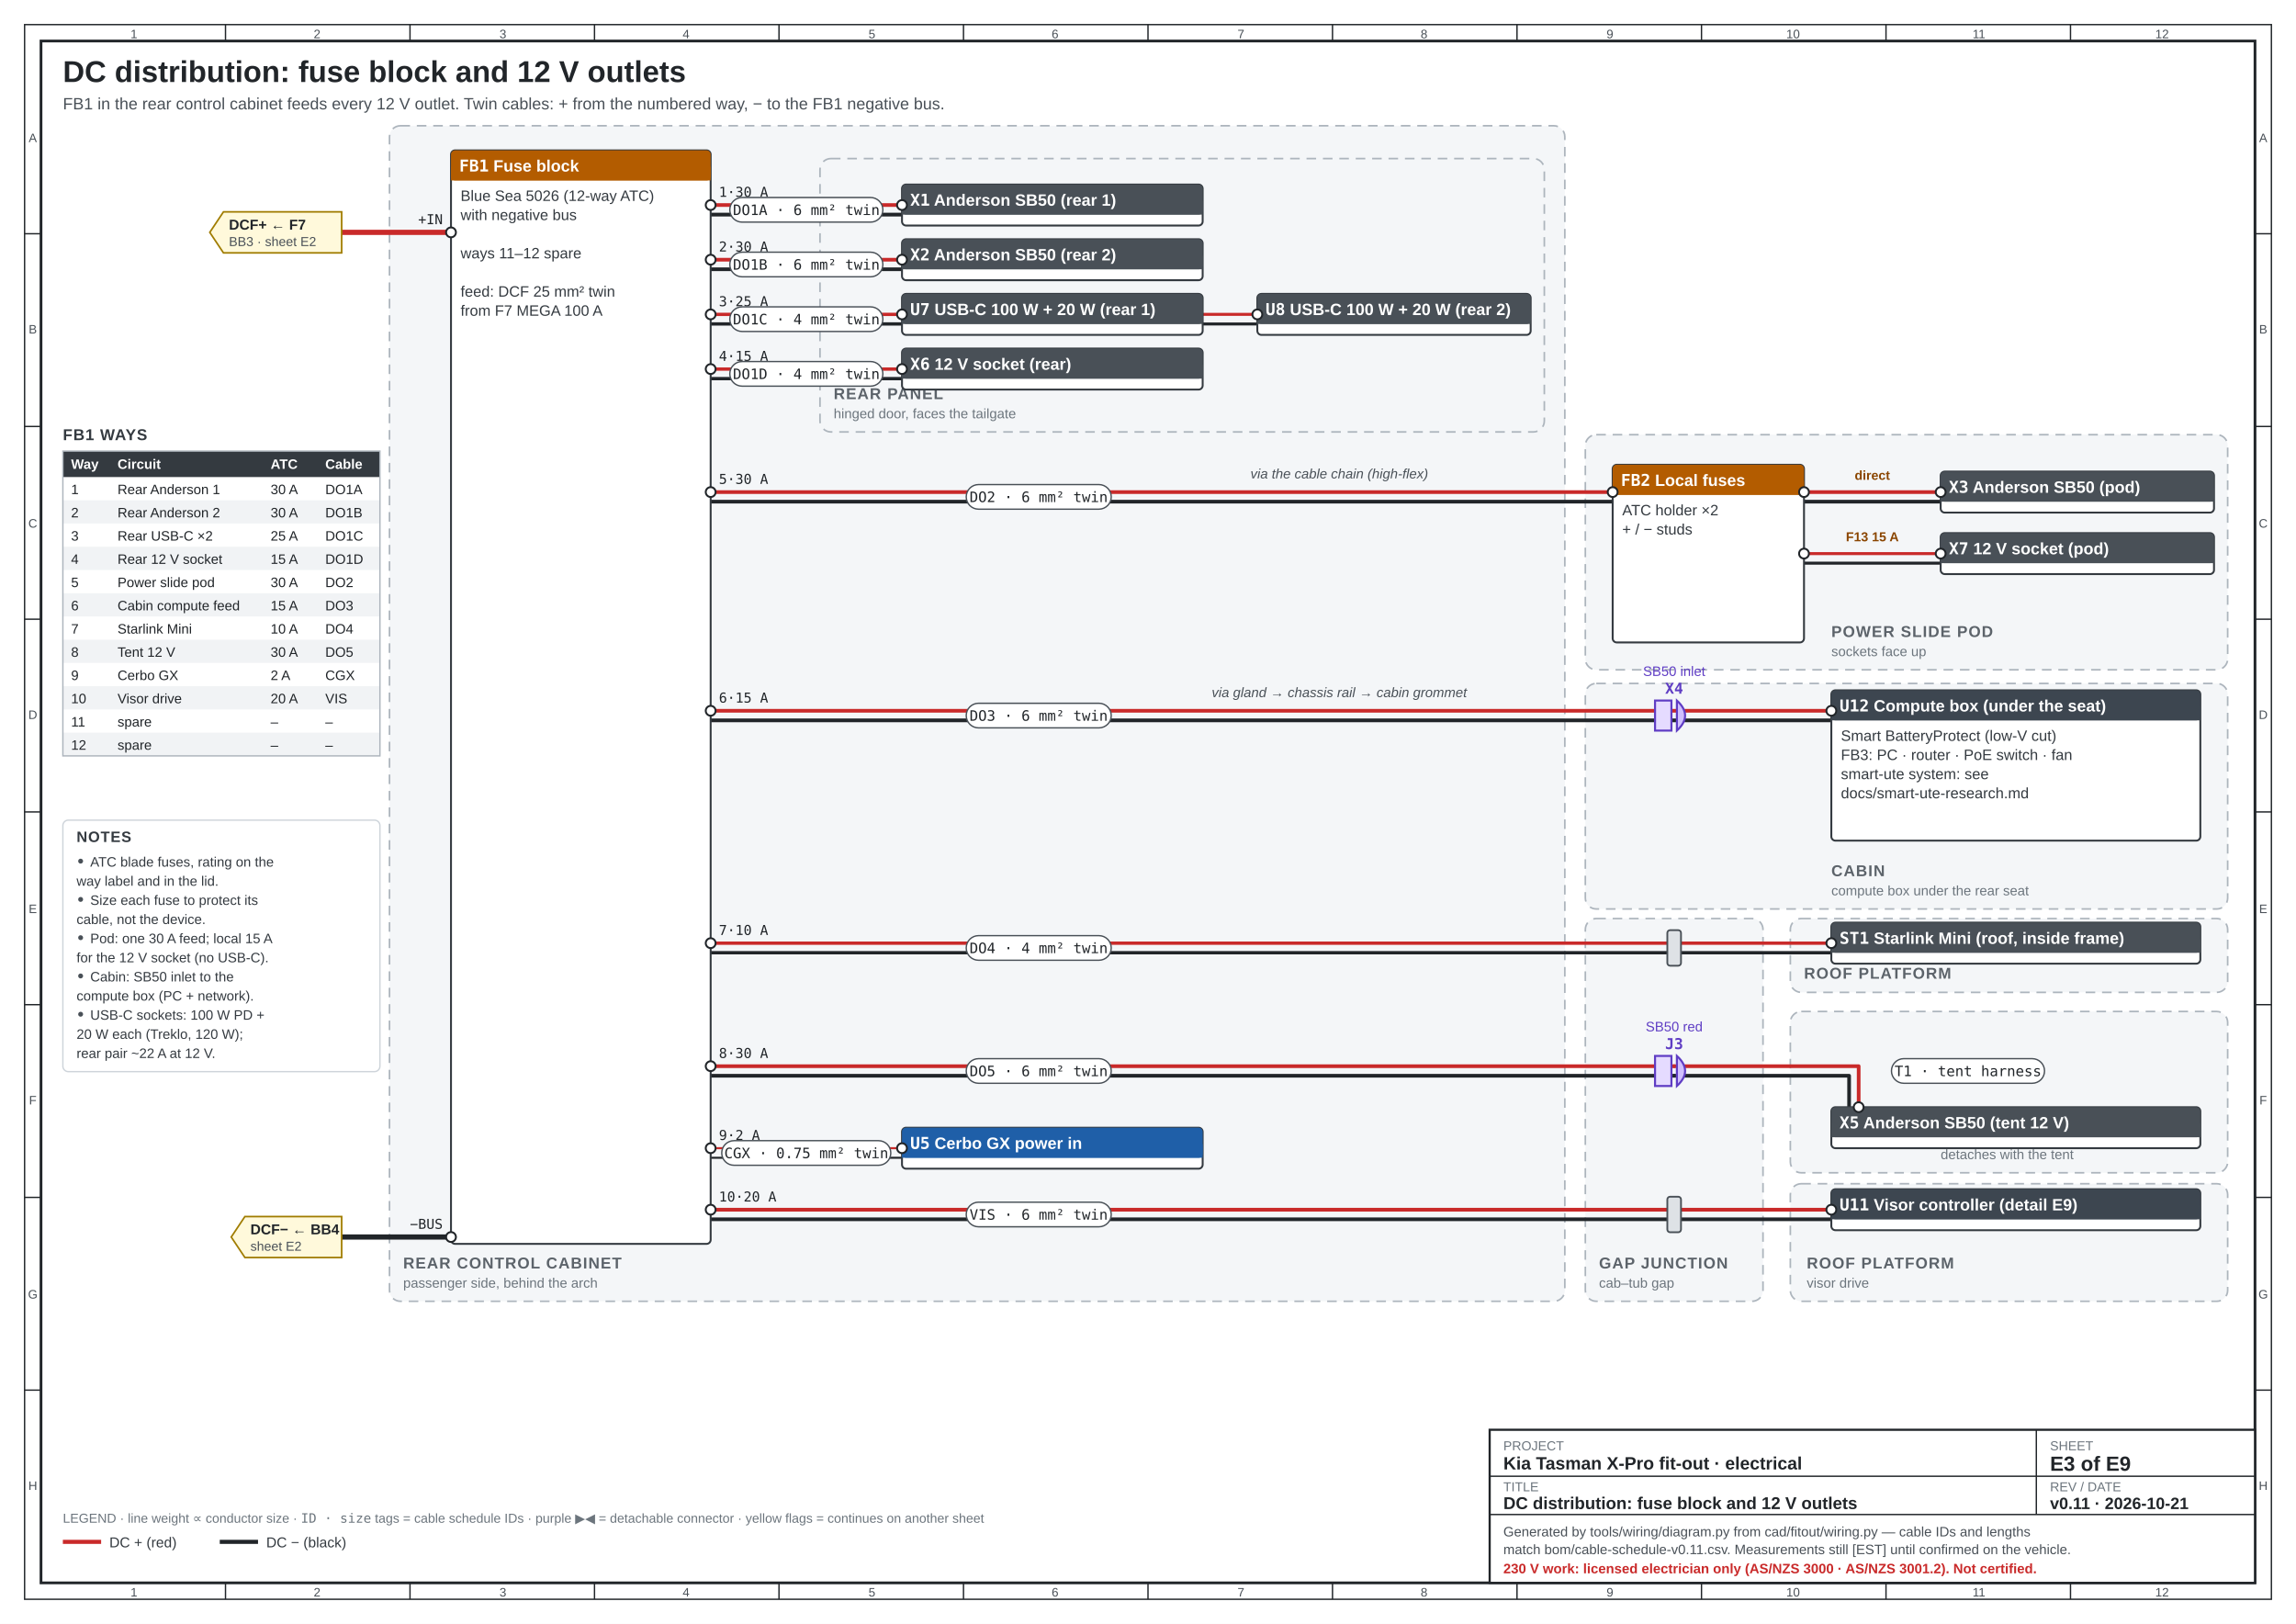
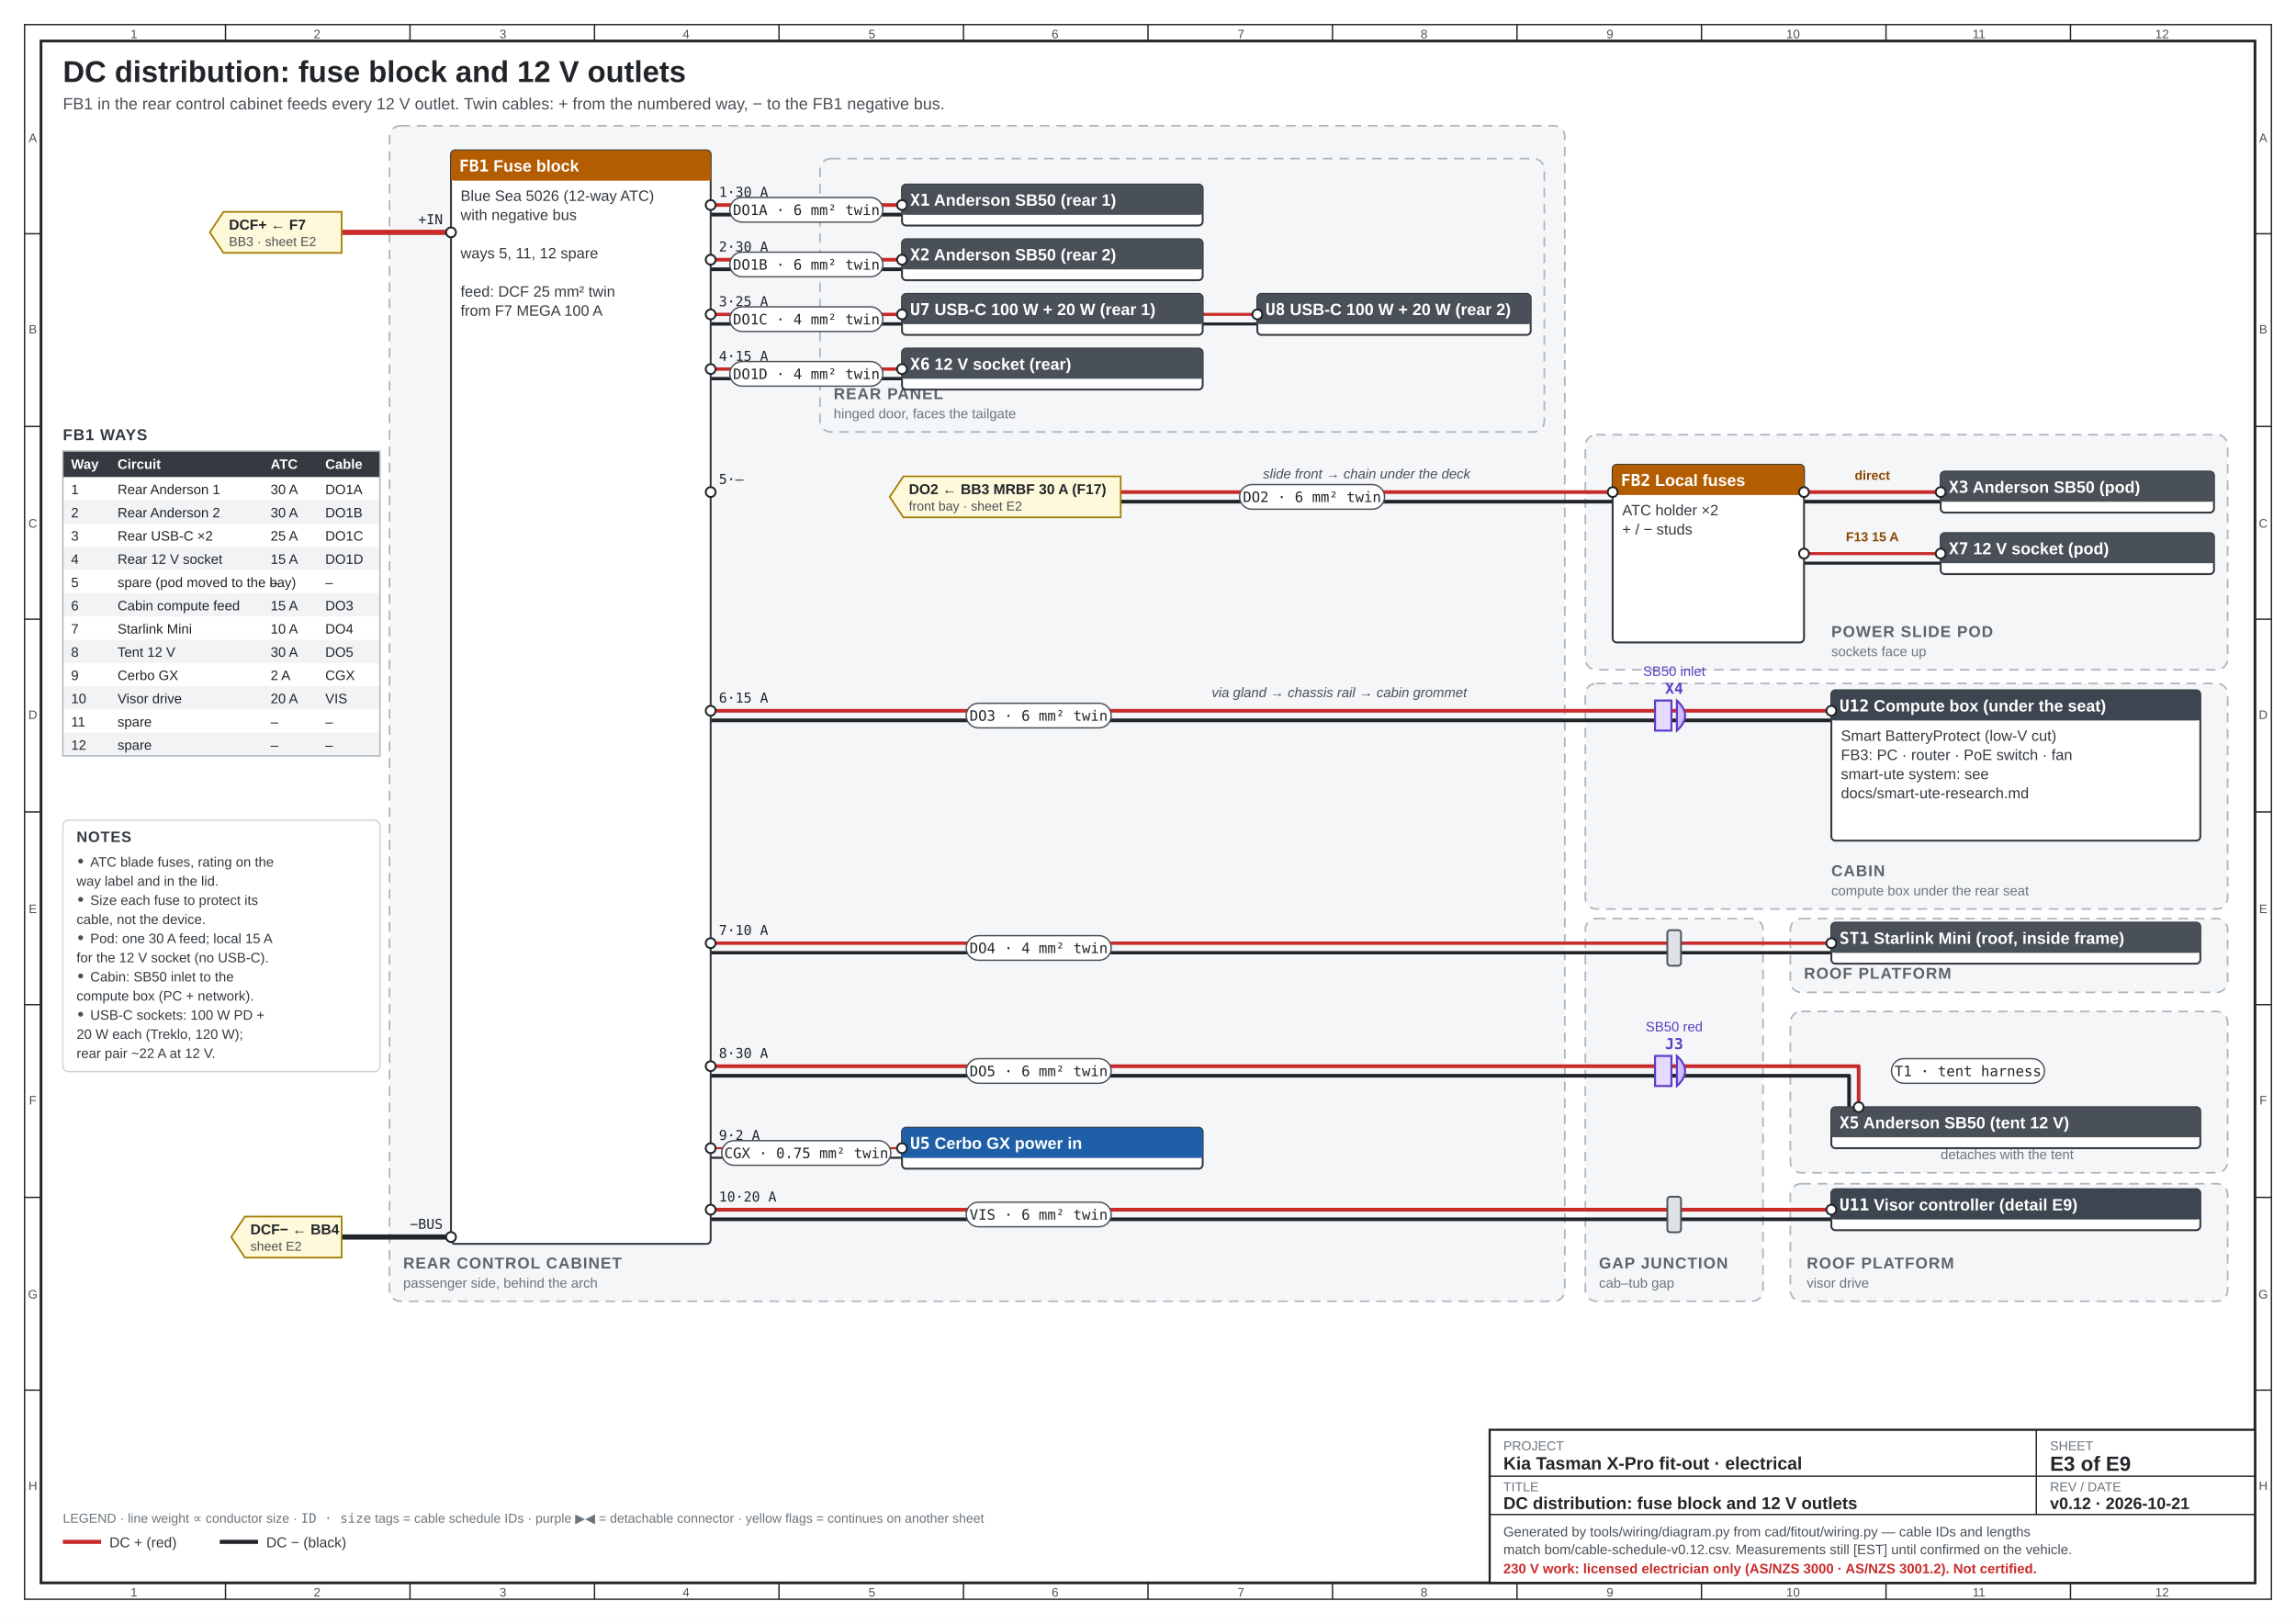
<svg xmlns="http://www.w3.org/2000/svg" viewBox="0 0 1680 1188" width="1680" height="1188" font-family="'IBM Plex Sans', 'Segoe UI', Arial, sans-serif" role="img" aria-label="DC distribution: fuse block and 12 V outlets">
  <rect x="0" y="0" width="1680" height="1188" fill="#ffffff" />
  <rect x="18" y="18" width="1644" height="1152" fill="none" stroke="#212529" stroke-width="1" />
  <rect x="30" y="30" width="1620" height="1128" fill="none" stroke="#212529" stroke-width="2" />
  <text x="98" y="28" font-size="9" text-anchor="middle" fill="#495057">1</text>
  <text x="98" y="1168" font-size="9" text-anchor="middle" fill="#495057">1</text>
  <text x="232" y="28" font-size="9" text-anchor="middle" fill="#495057">2</text>
  <text x="232" y="1168" font-size="9" text-anchor="middle" fill="#495057">2</text>
  <line x1="165" y1="18" x2="165" y2="30" stroke="#212529" />
  <line x1="165" y1="1158" x2="165" y2="1170" stroke="#212529" />
  <text x="368" y="28" font-size="9" text-anchor="middle" fill="#495057">3</text>
  <text x="368" y="1168" font-size="9" text-anchor="middle" fill="#495057">3</text>
  <line x1="300" y1="18" x2="300" y2="30" stroke="#212529" />
  <line x1="300" y1="1158" x2="300" y2="1170" stroke="#212529" />
  <text x="502" y="28" font-size="9" text-anchor="middle" fill="#495057">4</text>
  <text x="502" y="1168" font-size="9" text-anchor="middle" fill="#495057">4</text>
  <line x1="435" y1="18" x2="435" y2="30" stroke="#212529" />
  <line x1="435" y1="1158" x2="435" y2="1170" stroke="#212529" />
  <text x="638" y="28" font-size="9" text-anchor="middle" fill="#495057">5</text>
  <text x="638" y="1168" font-size="9" text-anchor="middle" fill="#495057">5</text>
  <line x1="570" y1="18" x2="570" y2="30" stroke="#212529" />
  <line x1="570" y1="1158" x2="570" y2="1170" stroke="#212529" />
  <text x="772" y="28" font-size="9" text-anchor="middle" fill="#495057">6</text>
  <text x="772" y="1168" font-size="9" text-anchor="middle" fill="#495057">6</text>
  <line x1="705" y1="18" x2="705" y2="30" stroke="#212529" />
  <line x1="705" y1="1158" x2="705" y2="1170" stroke="#212529" />
  <text x="908" y="28" font-size="9" text-anchor="middle" fill="#495057">7</text>
  <text x="908" y="1168" font-size="9" text-anchor="middle" fill="#495057">7</text>
  <line x1="840" y1="18" x2="840" y2="30" stroke="#212529" />
  <line x1="840" y1="1158" x2="840" y2="1170" stroke="#212529" />
  <text x="1042" y="28" font-size="9" text-anchor="middle" fill="#495057">8</text>
  <text x="1042" y="1168" font-size="9" text-anchor="middle" fill="#495057">8</text>
  <line x1="975" y1="18" x2="975" y2="30" stroke="#212529" />
  <line x1="975" y1="1158" x2="975" y2="1170" stroke="#212529" />
  <text x="1178" y="28" font-size="9" text-anchor="middle" fill="#495057">9</text>
  <text x="1178" y="1168" font-size="9" text-anchor="middle" fill="#495057">9</text>
  <line x1="1110" y1="18" x2="1110" y2="30" stroke="#212529" />
  <line x1="1110" y1="1158" x2="1110" y2="1170" stroke="#212529" />
  <text x="1312" y="28" font-size="9" text-anchor="middle" fill="#495057">10</text>
  <text x="1312" y="1168" font-size="9" text-anchor="middle" fill="#495057">10</text>
  <line x1="1245" y1="18" x2="1245" y2="30" stroke="#212529" />
  <line x1="1245" y1="1158" x2="1245" y2="1170" stroke="#212529" />
  <text x="1448" y="28" font-size="9" text-anchor="middle" fill="#495057">11</text>
  <text x="1448" y="1168" font-size="9" text-anchor="middle" fill="#495057">11</text>
  <line x1="1380" y1="18" x2="1380" y2="30" stroke="#212529" />
  <line x1="1380" y1="1158" x2="1380" y2="1170" stroke="#212529" />
  <text x="1582" y="28" font-size="9" text-anchor="middle" fill="#495057">12</text>
  <text x="1582" y="1168" font-size="9" text-anchor="middle" fill="#495057">12</text>
  <line x1="1515" y1="18" x2="1515" y2="30" stroke="#212529" />
  <line x1="1515" y1="1158" x2="1515" y2="1170" stroke="#212529" />
  <text x="24" y="104" font-size="9" text-anchor="middle" fill="#495057">A</text>
  <text x="1656" y="104" font-size="9" text-anchor="middle" fill="#495057">A</text>
  <text x="24" y="244" font-size="9" text-anchor="middle" fill="#495057">B</text>
  <text x="1656" y="244" font-size="9" text-anchor="middle" fill="#495057">B</text>
  <line x1="18" y1="171" x2="30" y2="171" stroke="#212529" />
  <line x1="1650" y1="171" x2="1662" y2="171" stroke="#212529" />
  <text x="24" y="386" font-size="9" text-anchor="middle" fill="#495057">C</text>
  <text x="1656" y="386" font-size="9" text-anchor="middle" fill="#495057">C</text>
  <line x1="18" y1="312" x2="30" y2="312" stroke="#212529" />
  <line x1="1650" y1="312" x2="1662" y2="312" stroke="#212529" />
  <text x="24" y="526" font-size="9" text-anchor="middle" fill="#495057">D</text>
  <text x="1656" y="526" font-size="9" text-anchor="middle" fill="#495057">D</text>
  <line x1="18" y1="453" x2="30" y2="453" stroke="#212529" />
  <line x1="1650" y1="453" x2="1662" y2="453" stroke="#212529" />
  <text x="24" y="668" font-size="9" text-anchor="middle" fill="#495057">E</text>
  <text x="1656" y="668" font-size="9" text-anchor="middle" fill="#495057">E</text>
  <line x1="18" y1="594" x2="30" y2="594" stroke="#212529" />
  <line x1="1650" y1="594" x2="1662" y2="594" stroke="#212529" />
  <text x="24" y="808" font-size="9" text-anchor="middle" fill="#495057">F</text>
  <text x="1656" y="808" font-size="9" text-anchor="middle" fill="#495057">F</text>
  <line x1="18" y1="735" x2="30" y2="735" stroke="#212529" />
  <line x1="1650" y1="735" x2="1662" y2="735" stroke="#212529" />
  <text x="24" y="950" font-size="9" text-anchor="middle" fill="#495057">G</text>
  <text x="1656" y="950" font-size="9" text-anchor="middle" fill="#495057">G</text>
  <line x1="18" y1="876" x2="30" y2="876" stroke="#212529" />
  <line x1="1650" y1="876" x2="1662" y2="876" stroke="#212529" />
  <text x="24" y="1090" font-size="9" text-anchor="middle" fill="#495057">H</text>
  <text x="1656" y="1090" font-size="9" text-anchor="middle" fill="#495057">H</text>
  <line x1="18" y1="1017" x2="30" y2="1017" stroke="#212529" />
  <line x1="1650" y1="1017" x2="1662" y2="1017" stroke="#212529" />
  <text x="46" y="60" font-size="22" font-weight="700" fill="#212529">DC distribution: fuse block and 12 V outlets</text>
  <text x="46" y="80" font-size="12" fill="#495057">FB1 in the rear control cabinet feeds every 12 V outlet. Twin cables: + from the numbered way, − to the FB1 negative bus.</text>
  <rect x="1090" y="1046" width="560" height="112" fill="#ffffff" stroke="#212529" stroke-width="1.6" />
  <line x1="1090" y1="1080" x2="1650" y2="1080" stroke="#212529" />
  <line x1="1090" y1="1108" x2="1650" y2="1108" stroke="#212529" />
  <line x1="1490" y1="1080" x2="1490" y2="1108" stroke="#212529" />
  <line x1="1490" y1="1046" x2="1490" y2="1080" stroke="#212529" />
  <text x="1100" y="1061" font-size="9.5" fill="#6c757d">PROJECT</text>
  <text x="1100" y="1075" font-size="13" font-weight="700" fill="#212529">Kia Tasman X-Pro fit-out · electrical</text>
  <text x="1500" y="1061" font-size="9.5" fill="#6c757d">SHEET</text>
  <text x="1500" y="1076" font-size="15" font-weight="700" fill="#212529">E3 of E9</text>
  <text x="1100" y="1091" font-size="9.5" fill="#6c757d">TITLE</text>
  <text x="1100" y="1104" font-size="12.5" font-weight="600" fill="#212529">DC distribution: fuse block and 12 V outlets</text>
  <text x="1500" y="1091" font-size="9.5" fill="#6c757d">REV / DATE</text>
-   <text x="1500" y="1104" font-size="12" font-weight="600" fill="#212529">v0.11 · 2026-10-21</text>
+   <text x="1500" y="1104" font-size="12" font-weight="600" fill="#212529">v0.12 · 2026-10-21</text>
  <text x="1100" y="1124" font-size="10" fill="#495057">Generated by tools/wiring/diagram.py from cad/fitout/wiring.py — cable IDs and lengths</text>
-   <text x="1100" y="1137" font-size="10" fill="#495057">match bom/cable-schedule-v0.11.csv. Measurements still [EST] until confirmed on the vehicle.</text>
+   <text x="1100" y="1137" font-size="10" fill="#495057">match bom/cable-schedule-v0.12.csv. Measurements still [EST] until confirmed on the vehicle.</text>
  <text x="1100" y="1151" font-size="10" font-weight="700" fill="#c92a2a">230 V work: licensed electrician only (AS/NZS 3000 · AS/NZS 3001.2). Not certified.</text>
  <line x1="46" y1="1128" x2="74" y2="1128" stroke="#c92a2a" stroke-width="3" />
  <text x="80" y="1132" font-size="10.5" fill="#343a40">DC + (red)</text>
  <line x1="160.8" y1="1128" x2="188.8" y2="1128" stroke="#212529" stroke-width="3" />
  <text x="194.8" y="1132" font-size="10.5" fill="#343a40">DC − (black)</text>
  <text x="46" y="1114" font-size="9.5" fill="#6c757d">LEGEND · line weight ∝ conductor size · <tspan font-family="'IBM Plex Mono', Consolas, monospace">ID · size</tspan> tags = cable schedule IDs · purple ▶◀ = detachable connector · yellow flags = continues on another sheet</text>
  <rect x="285" y="92" width="860" height="860" rx="8" fill="#f4f6f8" stroke="#adb5bd" stroke-width="1.2" stroke-dasharray="7 5" />
  <text x="295" y="928" font-size="11.5" font-weight="700" letter-spacing="0.06em" fill="#5c636a">REAR CONTROL CABINET</text>
  <text x="295" y="942" font-size="10" fill="#6c757d">passenger side, behind the arch</text>
  <rect x="600" y="116" width="530" height="200" rx="8" fill="#f4f6f8" stroke="#adb5bd" stroke-width="1.2" stroke-dasharray="7 5" />
  <text x="610" y="292" font-size="11.5" font-weight="700" letter-spacing="0.06em" fill="#5c636a">REAR PANEL</text>
  <text x="610" y="306" font-size="10" fill="#6c757d">hinged door, faces the tailgate</text>
  <rect x="1160" y="318" width="470" height="172" rx="8" fill="#f4f6f8" stroke="#adb5bd" stroke-width="1.2" stroke-dasharray="7 5" />
  <text x="1340" y="466" font-size="11.5" font-weight="700" letter-spacing="0.06em" fill="#5c636a">POWER SLIDE POD</text>
  <text x="1340" y="480" font-size="10" fill="#6c757d">sockets face up</text>
  <rect x="1160" y="500" width="470" height="165" rx="8" fill="#f4f6f8" stroke="#adb5bd" stroke-width="1.2" stroke-dasharray="7 5" />
  <text x="1340" y="641" font-size="11.5" font-weight="700" letter-spacing="0.06em" fill="#5c636a">CABIN</text>
  <text x="1340" y="655" font-size="10" fill="#6c757d">compute box under the rear seat</text>
  <rect x="1160" y="672" width="130" height="280" rx="8" fill="#f4f6f8" stroke="#adb5bd" stroke-width="1.2" stroke-dasharray="7 5" />
  <text x="1170" y="928" font-size="11.5" font-weight="700" letter-spacing="0.06em" fill="#5c636a">GAP JUNCTION</text>
  <text x="1170" y="942" font-size="10" fill="#6c757d">cab–tub gap</text>
  <rect x="1310" y="866" width="320" height="86" rx="8" fill="#f4f6f8" stroke="#adb5bd" stroke-width="1.2" stroke-dasharray="7 5" />
  <text x="1322" y="928" font-size="11.5" font-weight="700" letter-spacing="0.06em" fill="#5c636a">ROOF PLATFORM</text>
  <text x="1322" y="942" font-size="10" fill="#6c757d">visor drive</text>
  <rect x="1310" y="672" width="320" height="54" rx="8" fill="#f4f6f8" stroke="#adb5bd" stroke-width="1.2" stroke-dasharray="7 5" />
  <text x="1320" y="716" font-size="11.5" font-weight="700" letter-spacing="0.06em" fill="#5c636a">ROOF PLATFORM</text>
  <rect x="1310" y="740" width="320" height="118" rx="8" fill="#f4f6f8" stroke="#adb5bd" stroke-width="1.2" stroke-dasharray="7 5" />
  <text x="1420" y="834" font-size="11.5" font-weight="700" letter-spacing="0.06em" fill="#5c636a">TENT SERVICES BOX</text>
  <text x="1420" y="848" font-size="10" fill="#6c757d">detaches with the tent</text>
  <polyline points="250.0,170.0 330.0,170.0" fill="none" stroke="#c92a2a" stroke-width="3.8" stroke-linejoin="round" stroke-linecap="round" />
  <polyline points="250.0,905.0 330.0,905.0" fill="none" stroke="#212529" stroke-width="3.8" stroke-linejoin="round" stroke-linecap="round" />
  <polyline points="520.0,157.0 660.0,157.0" fill="none" stroke="#212529" stroke-width="2.7" stroke-linejoin="round" stroke-linecap="round" />
  <polyline points="520.0,150.0 660.0,150.0" fill="none" stroke="#c92a2a" stroke-width="2.7" stroke-linejoin="round" stroke-linecap="round" />
  <polyline points="520.0,197.0 660.0,197.0" fill="none" stroke="#212529" stroke-width="2.7" stroke-linejoin="round" stroke-linecap="round" />
  <polyline points="520.0,190.0 660.0,190.0" fill="none" stroke="#c92a2a" stroke-width="2.7" stroke-linejoin="round" stroke-linecap="round" />
  <polyline points="520.0,237.0 660.0,237.0" fill="none" stroke="#212529" stroke-width="2.4" stroke-linejoin="round" stroke-linecap="round" />
  <polyline points="520.0,230.0 660.0,230.0" fill="none" stroke="#c92a2a" stroke-width="2.4" stroke-linejoin="round" stroke-linecap="round" />
  <polyline points="520.0,277.0 660.0,277.0" fill="none" stroke="#212529" stroke-width="2.4" stroke-linejoin="round" stroke-linecap="round" />
  <polyline points="520.0,270.0 660.0,270.0" fill="none" stroke="#c92a2a" stroke-width="2.4" stroke-linejoin="round" stroke-linecap="round" />
  <polyline points="880.0,237.0 920.0,237.0" fill="none" stroke="#212529" stroke-width="2.2" stroke-linejoin="round" stroke-linecap="round" />
  <polyline points="880.0,230.0 920.0,230.0" fill="none" stroke="#c92a2a" stroke-width="2.2" stroke-linejoin="round" stroke-linecap="round" />
-   <polyline points="520.0,367.0 1180.0,367.0" fill="none" stroke="#212529" stroke-width="2.7" stroke-linejoin="round" stroke-linecap="round" />
-   <polyline points="520.0,360.0 1180.0,360.0" fill="none" stroke="#c92a2a" stroke-width="2.7" stroke-linejoin="round" stroke-linecap="round" />
+   <polyline points="820.0,367.0 1180.0,367.0" fill="none" stroke="#212529" stroke-width="2.7" stroke-linejoin="round" stroke-linecap="round" />
+   <polyline points="820.0,360.0 1180.0,360.0" fill="none" stroke="#c92a2a" stroke-width="2.7" stroke-linejoin="round" stroke-linecap="round" />
  <polyline points="1320.0,367.0 1420.0,367.0" fill="none" stroke="#212529" stroke-width="2.7" stroke-linejoin="round" stroke-linecap="round" />
  <polyline points="1320.0,360.0 1420.0,360.0" fill="none" stroke="#c92a2a" stroke-width="2.7" stroke-linejoin="round" stroke-linecap="round" />
  <polyline points="1320.0,412.0 1420.0,412.0" fill="none" stroke="#212529" stroke-width="2.2" stroke-linejoin="round" stroke-linecap="round" />
  <polyline points="1320.0,405.0 1420.0,405.0" fill="none" stroke="#c92a2a" stroke-width="2.2" stroke-linejoin="round" stroke-linecap="round" />
  <polyline points="520.0,527.0 1340.0,527.0" fill="none" stroke="#212529" stroke-width="2.7" stroke-linejoin="round" stroke-linecap="round" />
  <polyline points="520.0,520.0 1340.0,520.0" fill="none" stroke="#c92a2a" stroke-width="2.7" stroke-linejoin="round" stroke-linecap="round" />
  <polyline points="520.0,697.0 1340.0,697.0" fill="none" stroke="#212529" stroke-width="2.4" stroke-linejoin="round" stroke-linecap="round" />
  <polyline points="520.0,690.0 1340.0,690.0" fill="none" stroke="#c92a2a" stroke-width="2.4" stroke-linejoin="round" stroke-linecap="round" />
  <polyline points="520.0,787.0 1225.0,787.0" fill="none" stroke="#212529" stroke-width="2.7" stroke-linejoin="round" stroke-linecap="round" />
  <polyline points="520.0,780.0 1225.0,780.0" fill="none" stroke="#c92a2a" stroke-width="2.7" stroke-linejoin="round" stroke-linecap="round" />
  <polyline points="1225.0,787.0 1353.0,787.0 1353.0,810.0" fill="none" stroke="#212529" stroke-width="2.7" stroke-linejoin="round" stroke-linecap="round" />
  <polyline points="1225.0,780.0 1360.0,780.0 1360.0,810.0" fill="none" stroke="#c92a2a" stroke-width="2.7" stroke-linejoin="round" stroke-linecap="round" />
  <polyline points="520.0,847.0 660.0,847.0" fill="none" stroke="#212529" stroke-width="1.5" stroke-linejoin="round" stroke-linecap="round" />
  <polyline points="520.0,840.0 660.0,840.0" fill="none" stroke="#c92a2a" stroke-width="1.5" stroke-linejoin="round" stroke-linecap="round" />
  <polyline points="520.0,892.0 1340.0,892.0" fill="none" stroke="#212529" stroke-width="2.7" stroke-linejoin="round" stroke-linecap="round" />
  <polyline points="520.0,885.0 1340.0,885.0" fill="none" stroke="#c92a2a" stroke-width="2.7" stroke-linejoin="round" stroke-linecap="round" />
  <path d="M1211,512.5 L1223,512.5 L1223,534.5 L1211,534.5 Z" fill="#e5dbff" stroke="#5f3dc4" stroke-width="1.5" />
  <path d="M1227,512.5 Q1239,523.5 1227,534.5 Z" fill="#d0bfff" stroke="#5f3dc4" stroke-width="1.5" />
  <text x="1225.0" y="507.5" font-size="11" text-anchor="middle" font-weight="700" fill="#5f3dc4" font-family="'IBM Plex Mono', Consolas, monospace">X4</text>
  <text x="1225.0" y="494.5" font-size="10" text-anchor="middle" font-weight="400" fill="#5f3dc4">SB50 inlet</text>
  <rect x="1220" y="680.5" width="10" height="26" rx="2" fill="#dee2e6" stroke="#495057" stroke-width="1.3" />
  <path d="M1211,772.5 L1223,772.5 L1223,794.5 L1211,794.5 Z" fill="#e5dbff" stroke="#5f3dc4" stroke-width="1.5" />
  <path d="M1227,772.5 Q1239,783.5 1227,794.5 Z" fill="#d0bfff" stroke="#5f3dc4" stroke-width="1.5" />
  <text x="1225.0" y="767.5" font-size="11" text-anchor="middle" font-weight="700" fill="#5f3dc4" font-family="'IBM Plex Mono', Consolas, monospace">J3</text>
  <text x="1225.0" y="754.5" font-size="10" text-anchor="middle" font-weight="400" fill="#5f3dc4">SB50 red</text>
  <rect x="1220" y="875.5" width="10" height="26" rx="2" fill="#dee2e6" stroke="#495057" stroke-width="1.3" />
  <g class="blk">
    <rect x="330" y="110" width="190" height="800" rx="3" fill="#ffffff" stroke="#343a40" stroke-width="1.4" />
    <rect x="330" y="110" width="190" height="22" rx="3" fill="#b35c00" />
    <rect x="330" y="122" width="190" height="10" fill="#b35c00" />
    <text x="336" y="125.5" font-size="12" font-weight="600" fill="#fff">
      <tspan font-family="'IBM Plex Mono', Consolas, monospace" font-weight="700">FB1</tspan>  Fuse block</text>
    <text x="337" y="147" font-size="11" fill="#343a40">Blue Sea 5026 (12-way ATC)</text>
    <text x="337" y="161" font-size="11" fill="#343a40">with negative bus</text>
    <text x="337" y="175" font-size="11" fill="#343a40" />
-     <text x="337" y="189" font-size="11" fill="#343a40">ways 11–12 spare</text>
+     <text x="337" y="189" font-size="11" fill="#343a40">ways 5, 11, 12 spare</text>
    <text x="337" y="203" font-size="11" fill="#343a40" />
    <text x="337" y="217" font-size="11" fill="#343a40">feed: DCF 25 mm² twin</text>
    <text x="337" y="231" font-size="11" fill="#343a40">from F7 MEGA 100 A</text>
    <circle cx="330" cy="170" r="3.6" fill="#fff" stroke="#212529" stroke-width="1.4" />
    <text x="324" y="164" font-size="10" font-family="'IBM Plex Mono', Consolas, monospace" fill="#212529" text-anchor="end">+IN</text>
    <circle cx="330" cy="905" r="3.6" fill="#fff" stroke="#212529" stroke-width="1.4" />
    <text x="324" y="899" font-size="10" font-family="'IBM Plex Mono', Consolas, monospace" fill="#212529" text-anchor="end">−BUS</text>
    <circle cx="520" cy="150" r="3.6" fill="#fff" stroke="#212529" stroke-width="1.4" />
    <text x="526" y="144" font-size="10" font-family="'IBM Plex Mono', Consolas, monospace" fill="#212529">1·30 A</text>
    <circle cx="520" cy="190" r="3.6" fill="#fff" stroke="#212529" stroke-width="1.4" />
    <text x="526" y="184" font-size="10" font-family="'IBM Plex Mono', Consolas, monospace" fill="#212529">2·30 A</text>
    <circle cx="520" cy="230" r="3.6" fill="#fff" stroke="#212529" stroke-width="1.4" />
    <text x="526" y="224" font-size="10" font-family="'IBM Plex Mono', Consolas, monospace" fill="#212529">3·25 A</text>
    <circle cx="520" cy="270" r="3.6" fill="#fff" stroke="#212529" stroke-width="1.4" />
    <text x="526" y="264" font-size="10" font-family="'IBM Plex Mono', Consolas, monospace" fill="#212529">4·15 A</text>
    <circle cx="520" cy="360" r="3.6" fill="#fff" stroke="#212529" stroke-width="1.4" />
-     <text x="526" y="354" font-size="10" font-family="'IBM Plex Mono', Consolas, monospace" fill="#212529">5·30 A</text>
+     <text x="526" y="354" font-size="10" font-family="'IBM Plex Mono', Consolas, monospace" fill="#212529">5·–</text>
    <circle cx="520" cy="520" r="3.6" fill="#fff" stroke="#212529" stroke-width="1.4" />
    <text x="526" y="514" font-size="10" font-family="'IBM Plex Mono', Consolas, monospace" fill="#212529">6·15 A</text>
    <circle cx="520" cy="690" r="3.6" fill="#fff" stroke="#212529" stroke-width="1.4" />
    <text x="526" y="684" font-size="10" font-family="'IBM Plex Mono', Consolas, monospace" fill="#212529">7·10 A</text>
    <circle cx="520" cy="780" r="3.6" fill="#fff" stroke="#212529" stroke-width="1.4" />
    <text x="526" y="774" font-size="10" font-family="'IBM Plex Mono', Consolas, monospace" fill="#212529">8·30 A</text>
    <circle cx="520" cy="840" r="3.6" fill="#fff" stroke="#212529" stroke-width="1.4" />
    <text x="526" y="834" font-size="10" font-family="'IBM Plex Mono', Consolas, monospace" fill="#212529">9·2 A</text>
    <circle cx="520" cy="885" r="3.6" fill="#fff" stroke="#212529" stroke-width="1.4" />
    <text x="526" y="879" font-size="10" font-family="'IBM Plex Mono', Consolas, monospace" fill="#212529">10·20 A</text>
  </g>
  <g class="blk">
    <rect x="660" y="135" width="220" height="30" rx="3" fill="#ffffff" stroke="#343a40" stroke-width="1.4" />
    <rect x="660" y="135" width="220" height="22" rx="3" fill="#495057" />
    <rect x="660" y="147" width="220" height="10" fill="#495057" />
    <text x="666" y="150.5" font-size="12" font-weight="600" fill="#fff">
      <tspan font-family="'IBM Plex Mono', Consolas, monospace" font-weight="700">X1</tspan>  Anderson SB50 (rear 1)</text>
    <circle cx="660" cy="150" r="3.6" fill="#fff" stroke="#212529" stroke-width="1.4" />
  </g>
  <g class="blk">
    <rect x="660" y="175" width="220" height="30" rx="3" fill="#ffffff" stroke="#343a40" stroke-width="1.4" />
    <rect x="660" y="175" width="220" height="22" rx="3" fill="#495057" />
    <rect x="660" y="187" width="220" height="10" fill="#495057" />
    <text x="666" y="190.5" font-size="12" font-weight="600" fill="#fff">
      <tspan font-family="'IBM Plex Mono', Consolas, monospace" font-weight="700">X2</tspan>  Anderson SB50 (rear 2)</text>
    <circle cx="660" cy="190" r="3.6" fill="#fff" stroke="#212529" stroke-width="1.4" />
  </g>
  <g class="blk">
    <rect x="660" y="215" width="220" height="30" rx="3" fill="#ffffff" stroke="#343a40" stroke-width="1.4" />
    <rect x="660" y="215" width="220" height="22" rx="3" fill="#495057" />
    <rect x="660" y="227" width="220" height="10" fill="#495057" />
    <text x="666" y="230.5" font-size="12" font-weight="600" fill="#fff">
      <tspan font-family="'IBM Plex Mono', Consolas, monospace" font-weight="700">U7</tspan>  USB-C 100 W + 20 W (rear 1)</text>
    <circle cx="660" cy="230" r="3.6" fill="#fff" stroke="#212529" stroke-width="1.4" />
  </g>
  <g class="blk">
    <rect x="660" y="255" width="220" height="30" rx="3" fill="#ffffff" stroke="#343a40" stroke-width="1.4" />
    <rect x="660" y="255" width="220" height="22" rx="3" fill="#495057" />
    <rect x="660" y="267" width="220" height="10" fill="#495057" />
    <text x="666" y="270.5" font-size="12" font-weight="600" fill="#fff">
      <tspan font-family="'IBM Plex Mono', Consolas, monospace" font-weight="700">X6</tspan>  12 V socket (rear)</text>
    <circle cx="660" cy="270" r="3.6" fill="#fff" stroke="#212529" stroke-width="1.4" />
  </g>
  <g class="blk">
    <rect x="920" y="215" width="200" height="30" rx="3" fill="#ffffff" stroke="#343a40" stroke-width="1.4" />
    <rect x="920" y="215" width="200" height="22" rx="3" fill="#495057" />
    <rect x="920" y="227" width="200" height="10" fill="#495057" />
    <text x="926" y="230.5" font-size="12" font-weight="600" fill="#fff">
      <tspan font-family="'IBM Plex Mono', Consolas, monospace" font-weight="700">U8</tspan>  USB-C 100 W + 20 W (rear 2)</text>
    <circle cx="920" cy="230" r="3.6" fill="#fff" stroke="#212529" stroke-width="1.4" />
  </g>
  <g class="blk">
    <rect x="1180" y="340" width="140" height="130" rx="3" fill="#ffffff" stroke="#343a40" stroke-width="1.4" />
    <rect x="1180" y="340" width="140" height="22" rx="3" fill="#b35c00" />
    <rect x="1180" y="352" width="140" height="10" fill="#b35c00" />
    <text x="1186" y="355.5" font-size="12" font-weight="600" fill="#fff">
      <tspan font-family="'IBM Plex Mono', Consolas, monospace" font-weight="700">FB2</tspan>  Local fuses</text>
    <text x="1187" y="377" font-size="11" fill="#343a40">ATC holder ×2</text>
    <text x="1187" y="391" font-size="11" fill="#343a40">+ / − studs</text>
    <circle cx="1180" cy="360" r="3.6" fill="#fff" stroke="#212529" stroke-width="1.4" />
    <circle cx="1320" cy="360" r="3.6" fill="#fff" stroke="#212529" stroke-width="1.4" />
    <circle cx="1320" cy="405" r="3.6" fill="#fff" stroke="#212529" stroke-width="1.4" />
  </g>
  <g class="blk">
    <rect x="1420" y="345" width="200" height="30" rx="3" fill="#ffffff" stroke="#343a40" stroke-width="1.4" />
    <rect x="1420" y="345" width="200" height="22" rx="3" fill="#495057" />
    <rect x="1420" y="357" width="200" height="10" fill="#495057" />
    <text x="1426" y="360.5" font-size="12" font-weight="600" fill="#fff">
      <tspan font-family="'IBM Plex Mono', Consolas, monospace" font-weight="700">X3</tspan>  Anderson SB50 (pod)</text>
    <circle cx="1420" cy="360" r="3.6" fill="#fff" stroke="#212529" stroke-width="1.4" />
  </g>
  <g class="blk">
    <rect x="1420" y="390" width="200" height="30" rx="3" fill="#ffffff" stroke="#343a40" stroke-width="1.4" />
    <rect x="1420" y="390" width="200" height="22" rx="3" fill="#495057" />
    <rect x="1420" y="402" width="200" height="10" fill="#495057" />
    <text x="1426" y="405.5" font-size="12" font-weight="600" fill="#fff">
      <tspan font-family="'IBM Plex Mono', Consolas, monospace" font-weight="700">X7</tspan>  12 V socket (pod)</text>
    <circle cx="1420" cy="405" r="3.6" fill="#fff" stroke="#212529" stroke-width="1.4" />
  </g>
  <g class="blk">
    <rect x="1340" y="505" width="270" height="110" rx="3" fill="#ffffff" stroke="#343a40" stroke-width="1.4" />
    <rect x="1340" y="505" width="270" height="22" rx="3" fill="#3d4650" />
    <rect x="1340" y="517" width="270" height="10" fill="#3d4650" />
    <text x="1346" y="520.5" font-size="12" font-weight="600" fill="#fff">
      <tspan font-family="'IBM Plex Mono', Consolas, monospace" font-weight="700">U12</tspan>  Compute box (under the seat)</text>
    <text x="1347" y="542" font-size="11" fill="#343a40">Smart BatteryProtect (low-V cut)</text>
    <text x="1347" y="556" font-size="11" fill="#343a40">FB3: PC · router · PoE switch · fan</text>
    <text x="1347" y="570" font-size="11" fill="#343a40">smart-ute system: see</text>
    <text x="1347" y="584" font-size="11" fill="#343a40">docs/smart-ute-research.md</text>
    <circle cx="1340" cy="520" r="3.6" fill="#fff" stroke="#212529" stroke-width="1.4" />
  </g>
  <g class="blk">
    <rect x="1340" y="675" width="270" height="30" rx="3" fill="#ffffff" stroke="#343a40" stroke-width="1.4" />
    <rect x="1340" y="675" width="270" height="22" rx="3" fill="#495057" />
    <rect x="1340" y="687" width="270" height="10" fill="#495057" />
    <text x="1346" y="690.5" font-size="12" font-weight="600" fill="#fff">
      <tspan font-family="'IBM Plex Mono', Consolas, monospace" font-weight="700">ST1</tspan>  Starlink Mini (roof, inside frame)</text>
    <circle cx="1340" cy="690" r="3.6" fill="#fff" stroke="#212529" stroke-width="1.4" />
  </g>
  <g class="blk">
    <rect x="1340" y="810" width="270" height="30" rx="3" fill="#ffffff" stroke="#343a40" stroke-width="1.4" />
    <rect x="1340" y="810" width="270" height="22" rx="3" fill="#495057" />
    <rect x="1340" y="822" width="270" height="10" fill="#495057" />
    <text x="1346" y="825.5" font-size="12" font-weight="600" fill="#fff">
      <tspan font-family="'IBM Plex Mono', Consolas, monospace" font-weight="700">X5</tspan>  Anderson SB50 (tent 12 V)</text>
    <circle cx="1360" cy="810" r="3.6" fill="#fff" stroke="#212529" stroke-width="1.4" />
  </g>
  <g class="blk">
    <rect x="660" y="825" width="220" height="30" rx="3" fill="#ffffff" stroke="#343a40" stroke-width="1.4" />
    <rect x="660" y="825" width="220" height="22" rx="3" fill="#1f5fa8" />
    <rect x="660" y="837" width="220" height="10" fill="#1f5fa8" />
    <text x="666" y="840.5" font-size="12" font-weight="600" fill="#fff">
      <tspan font-family="'IBM Plex Mono', Consolas, monospace" font-weight="700">U5</tspan>  Cerbo GX power in</text>
    <circle cx="660" cy="840" r="3.6" fill="#fff" stroke="#212529" stroke-width="1.4" />
  </g>
  <g class="blk">
    <rect x="1340" y="870" width="270" height="30" rx="3" fill="#ffffff" stroke="#343a40" stroke-width="1.4" />
    <rect x="1340" y="870" width="270" height="22" rx="3" fill="#3d4650" />
    <rect x="1340" y="882" width="270" height="10" fill="#3d4650" />
    <text x="1346" y="885.5" font-size="12" font-weight="600" fill="#fff">
      <tspan font-family="'IBM Plex Mono', Consolas, monospace" font-weight="700">U11</tspan>  Visor controller (detail E9)</text>
    <circle cx="1340" cy="885" r="3.6" fill="#fff" stroke="#212529" stroke-width="1.4" />
  </g>
  <polygon points="163.5,155.0 250.0,155.0 250.0,185.0 163.5,185.0 153.5,170.0" fill="#fff9db" stroke="#a07c00" stroke-width="1.2" />
  <text x="167.5" y="168.0" font-size="10.5" font-weight="600" fill="#212529">DCF+ ← F7</text>
  <text x="167.5" y="180.0" font-size="9.5" fill="#495057">BB3 · sheet E2</text>
  <polygon points="179.2,890.0 250.0,890.0 250.0,920.0 179.2,920.0 169.2,905.0" fill="#fff9db" stroke="#a07c00" stroke-width="1.2" />
  <text x="183.2" y="903.0" font-size="10.5" font-weight="600" fill="#212529">DCF− ← BB4</text>
  <text x="183.2" y="915.0" font-size="9.5" fill="#495057">sheet E2</text>
  <g>
    <rect x="534.0" y="144.5" width="112.0" height="18" rx="9" fill="#ffffff" stroke="#495057" stroke-width="1" />
    <text x="590.0" y="157.3" font-size="10.5" font-family="'IBM Plex Mono', Consolas, monospace" text-anchor="middle" fill="#212529">DO1A · 6 mm² twin</text>
  </g>
  <g>
    <rect x="534.0" y="184.5" width="112.0" height="18" rx="9" fill="#ffffff" stroke="#495057" stroke-width="1" />
    <text x="590.0" y="197.3" font-size="10.5" font-family="'IBM Plex Mono', Consolas, monospace" text-anchor="middle" fill="#212529">DO1B · 6 mm² twin</text>
  </g>
  <g>
    <rect x="534.0" y="224.5" width="112.0" height="18" rx="9" fill="#ffffff" stroke="#495057" stroke-width="1" />
    <text x="590.0" y="237.3" font-size="10.5" font-family="'IBM Plex Mono', Consolas, monospace" text-anchor="middle" fill="#212529">DO1C · 4 mm² twin</text>
  </g>
  <g>
    <rect x="534.0" y="264.5" width="112.0" height="18" rx="9" fill="#ffffff" stroke="#495057" stroke-width="1" />
    <text x="590.0" y="277.3" font-size="10.5" font-family="'IBM Plex Mono', Consolas, monospace" text-anchor="middle" fill="#212529">DO1D · 4 mm² twin</text>
  </g>
  <g>
-     <rect x="707.0" y="354.5" width="106.1" height="18" rx="9" fill="#ffffff" stroke="#495057" stroke-width="1" />
-     <text x="760.0" y="367.3" font-size="10.5" font-family="'IBM Plex Mono', Consolas, monospace" text-anchor="middle" fill="#212529">DO2 · 6 mm² twin</text>
-   </g>
+     <rect x="907.0" y="354.5" width="106.1" height="18" rx="9" fill="#ffffff" stroke="#495057" stroke-width="1" />
+     <text x="960.0" y="367.3" font-size="10.5" font-family="'IBM Plex Mono', Consolas, monospace" text-anchor="middle" fill="#212529">DO2 · 6 mm² twin</text>
+   </g>
+   <polygon points="661.0,348.5 820.0,348.5 820.0,378.5 661.0,378.5 651.0,363.5" fill="#fff9db" stroke="#a07c00" stroke-width="1.2" />
+   <text x="665.0" y="361.5" font-size="10.5" font-weight="600" fill="#212529">DO2 ← BB3 MRBF 30 A (F17)</text>
+   <text x="665.0" y="373.5" font-size="9.5" fill="#495057">front bay · sheet E2</text>
  <g>
    <rect x="707.0" y="514.5" width="106.1" height="18" rx="9" fill="#ffffff" stroke="#495057" stroke-width="1" />
    <text x="760.0" y="527.3" font-size="10.5" font-family="'IBM Plex Mono', Consolas, monospace" text-anchor="middle" fill="#212529">DO3 · 6 mm² twin</text>
  </g>
  <g>
    <rect x="707.0" y="684.5" width="106.1" height="18" rx="9" fill="#ffffff" stroke="#495057" stroke-width="1" />
    <text x="760.0" y="697.3" font-size="10.5" font-family="'IBM Plex Mono', Consolas, monospace" text-anchor="middle" fill="#212529">DO4 · 4 mm² twin</text>
  </g>
  <g>
    <rect x="707.0" y="774.5" width="106.1" height="18" rx="9" fill="#ffffff" stroke="#495057" stroke-width="1" />
    <text x="760.0" y="787.3" font-size="10.5" font-family="'IBM Plex Mono', Consolas, monospace" text-anchor="middle" fill="#212529">DO5 · 6 mm² twin</text>
  </g>
  <g>
    <rect x="1384.0" y="774.5" width="112.0" height="18" rx="9" fill="#ffffff" stroke="#495057" stroke-width="1" />
    <text x="1440.0" y="787.3" font-size="10.5" font-family="'IBM Plex Mono', Consolas, monospace" text-anchor="middle" fill="#212529">T1 · tent harness</text>
  </g>
  <g>
    <rect x="528.1" y="834.5" width="123.7" height="18" rx="9" fill="#ffffff" stroke="#495057" stroke-width="1" />
    <text x="590.0" y="847.3" font-size="10.5" font-family="'IBM Plex Mono', Consolas, monospace" text-anchor="middle" fill="#212529">CGX · 0.75 mm² twin</text>
  </g>
  <g>
    <rect x="707.0" y="879.5" width="106.1" height="18" rx="9" fill="#ffffff" stroke="#495057" stroke-width="1" />
    <text x="760.0" y="892.3" font-size="10.5" font-family="'IBM Plex Mono', Consolas, monospace" text-anchor="middle" fill="#212529">VIS · 6 mm² twin</text>
  </g>
-   <text x="980.0" y="350.0" font-size="10" text-anchor="middle" font-weight="400" fill="#495057" font-style="italic">via the cable chain (high-flex)</text>
+   <text x="1000.0" y="350.0" font-size="10" text-anchor="middle" font-weight="400" fill="#495057" font-style="italic">slide front → chain under the deck</text>
  <text x="1370.0" y="351.0" font-size="9.5" text-anchor="middle" font-weight="600" fill="#8a4500">direct</text>
  <text x="1370.0" y="396.0" font-size="9.5" text-anchor="middle" font-weight="600" fill="#8a4500">F13 15 A</text>
  <text x="980.0" y="510.0" font-size="10" text-anchor="middle" font-weight="400" fill="#495057" font-style="italic">via gland → chassis rail → cabin grommet</text>
  <text x="46" y="322" font-size="11.5" font-weight="700" letter-spacing="0.05em" fill="#343a40">FB1 WAYS</text>
  <rect x="46" y="330" width="232" height="19" fill="#343a40" />
  <text x="52" y="343" font-size="10" font-weight="600" fill="#fff">Way</text>
  <text x="86" y="343" font-size="10" font-weight="600" fill="#fff">Circuit</text>
  <text x="198" y="343" font-size="10" font-weight="600" fill="#fff">ATC</text>
  <text x="238" y="343" font-size="10" font-weight="600" fill="#fff">Cable</text>
  <text x="52" y="361.5" font-size="10" fill="#212529">1</text>
  <text x="86" y="361.5" font-size="10" fill="#212529">Rear Anderson 1</text>
  <text x="198" y="361.5" font-size="10" fill="#212529">30 A</text>
  <text x="238" y="361.5" font-size="10" fill="#212529">DO1A</text>
  <rect x="46" y="366" width="232" height="17" fill="#f1f3f5" />
  <text x="52" y="378.5" font-size="10" fill="#212529">2</text>
  <text x="86" y="378.5" font-size="10" fill="#212529">Rear Anderson 2</text>
  <text x="198" y="378.5" font-size="10" fill="#212529">30 A</text>
  <text x="238" y="378.5" font-size="10" fill="#212529">DO1B</text>
  <text x="52" y="395.5" font-size="10" fill="#212529">3</text>
  <text x="86" y="395.5" font-size="10" fill="#212529">Rear USB-C ×2</text>
  <text x="198" y="395.5" font-size="10" fill="#212529">25 A</text>
  <text x="238" y="395.5" font-size="10" fill="#212529">DO1C</text>
  <rect x="46" y="400" width="232" height="17" fill="#f1f3f5" />
  <text x="52" y="412.5" font-size="10" fill="#212529">4</text>
  <text x="86" y="412.5" font-size="10" fill="#212529">Rear 12 V socket</text>
  <text x="198" y="412.5" font-size="10" fill="#212529">15 A</text>
  <text x="238" y="412.5" font-size="10" fill="#212529">DO1D</text>
  <text x="52" y="429.5" font-size="10" fill="#212529">5</text>
-   <text x="86" y="429.5" font-size="10" fill="#212529">Power slide pod</text>
-   <text x="198" y="429.5" font-size="10" fill="#212529">30 A</text>
-   <text x="238" y="429.5" font-size="10" fill="#212529">DO2</text>
+   <text x="86" y="429.5" font-size="10" fill="#212529">spare (pod moved to the bay)</text>
+   <text x="198" y="429.5" font-size="10" fill="#212529">–</text>
+   <text x="238" y="429.5" font-size="10" fill="#212529">–</text>
  <rect x="46" y="434" width="232" height="17" fill="#f1f3f5" />
  <text x="52" y="446.5" font-size="10" fill="#212529">6</text>
  <text x="86" y="446.5" font-size="10" fill="#212529">Cabin compute feed</text>
  <text x="198" y="446.5" font-size="10" fill="#212529">15 A</text>
  <text x="238" y="446.5" font-size="10" fill="#212529">DO3</text>
  <text x="52" y="463.5" font-size="10" fill="#212529">7</text>
  <text x="86" y="463.5" font-size="10" fill="#212529">Starlink Mini</text>
  <text x="198" y="463.5" font-size="10" fill="#212529">10 A</text>
  <text x="238" y="463.5" font-size="10" fill="#212529">DO4</text>
  <rect x="46" y="468" width="232" height="17" fill="#f1f3f5" />
  <text x="52" y="480.5" font-size="10" fill="#212529">8</text>
  <text x="86" y="480.5" font-size="10" fill="#212529">Tent 12 V</text>
  <text x="198" y="480.5" font-size="10" fill="#212529">30 A</text>
  <text x="238" y="480.5" font-size="10" fill="#212529">DO5</text>
  <text x="52" y="497.5" font-size="10" fill="#212529">9</text>
  <text x="86" y="497.5" font-size="10" fill="#212529">Cerbo GX</text>
  <text x="198" y="497.5" font-size="10" fill="#212529">2 A</text>
  <text x="238" y="497.5" font-size="10" fill="#212529">CGX</text>
  <rect x="46" y="502" width="232" height="17" fill="#f1f3f5" />
  <text x="52" y="514.5" font-size="10" fill="#212529">10</text>
  <text x="86" y="514.5" font-size="10" fill="#212529">Visor drive</text>
  <text x="198" y="514.5" font-size="10" fill="#212529">20 A</text>
  <text x="238" y="514.5" font-size="10" fill="#212529">VIS</text>
  <text x="52" y="531.5" font-size="10" fill="#212529">11</text>
  <text x="86" y="531.5" font-size="10" fill="#212529">spare</text>
  <text x="198" y="531.5" font-size="10" fill="#212529">–</text>
  <text x="238" y="531.5" font-size="10" fill="#212529">–</text>
  <rect x="46" y="536" width="232" height="17" fill="#f1f3f5" />
  <text x="52" y="548.5" font-size="10" fill="#212529">12</text>
  <text x="86" y="548.5" font-size="10" fill="#212529">spare</text>
  <text x="198" y="548.5" font-size="10" fill="#212529">–</text>
  <text x="238" y="548.5" font-size="10" fill="#212529">–</text>
  <rect x="46" y="330" width="232" height="223" fill="none" stroke="#adb5bd" stroke-width="1" />
  <rect x="46" y="600" width="232" height="184" rx="4" fill="#ffffff" stroke="#ced4da" stroke-width="1" />
  <text x="56" y="616" font-size="11" font-weight="700" letter-spacing="0.05em" fill="#343a40">NOTES</text>
  <circle cx="59" cy="630" r="1.8" fill="#495057" />
  <text x="66" y="634" font-size="10" fill="#343a40">ATC blade fuses, rating on the</text>
  <text x="56" y="648" font-size="10" fill="#343a40">  way label and in the lid.</text>
  <circle cx="59" cy="658" r="1.8" fill="#495057" />
  <text x="66" y="662" font-size="10" fill="#343a40">Size each fuse to protect its</text>
  <text x="56" y="676" font-size="10" fill="#343a40">  cable, not the device.</text>
  <circle cx="59" cy="686" r="1.8" fill="#495057" />
  <text x="66" y="690" font-size="10" fill="#343a40">Pod: one 30 A feed; local 15 A</text>
  <text x="56" y="704" font-size="10" fill="#343a40">  for the 12 V socket (no USB-C).</text>
  <circle cx="59" cy="714" r="1.8" fill="#495057" />
  <text x="66" y="718" font-size="10" fill="#343a40">Cabin: SB50 inlet to the</text>
  <text x="56" y="732" font-size="10" fill="#343a40">  compute box (PC + network).</text>
  <circle cx="59" cy="742" r="1.8" fill="#495057" />
  <text x="66" y="746" font-size="10" fill="#343a40">USB-C sockets: 100 W PD +</text>
  <text x="56" y="760" font-size="10" fill="#343a40">  20 W each (Treklo, 120 W);</text>
  <text x="56" y="774" font-size="10" fill="#343a40">  rear pair ~22 A at 12 V.</text>
</svg>
